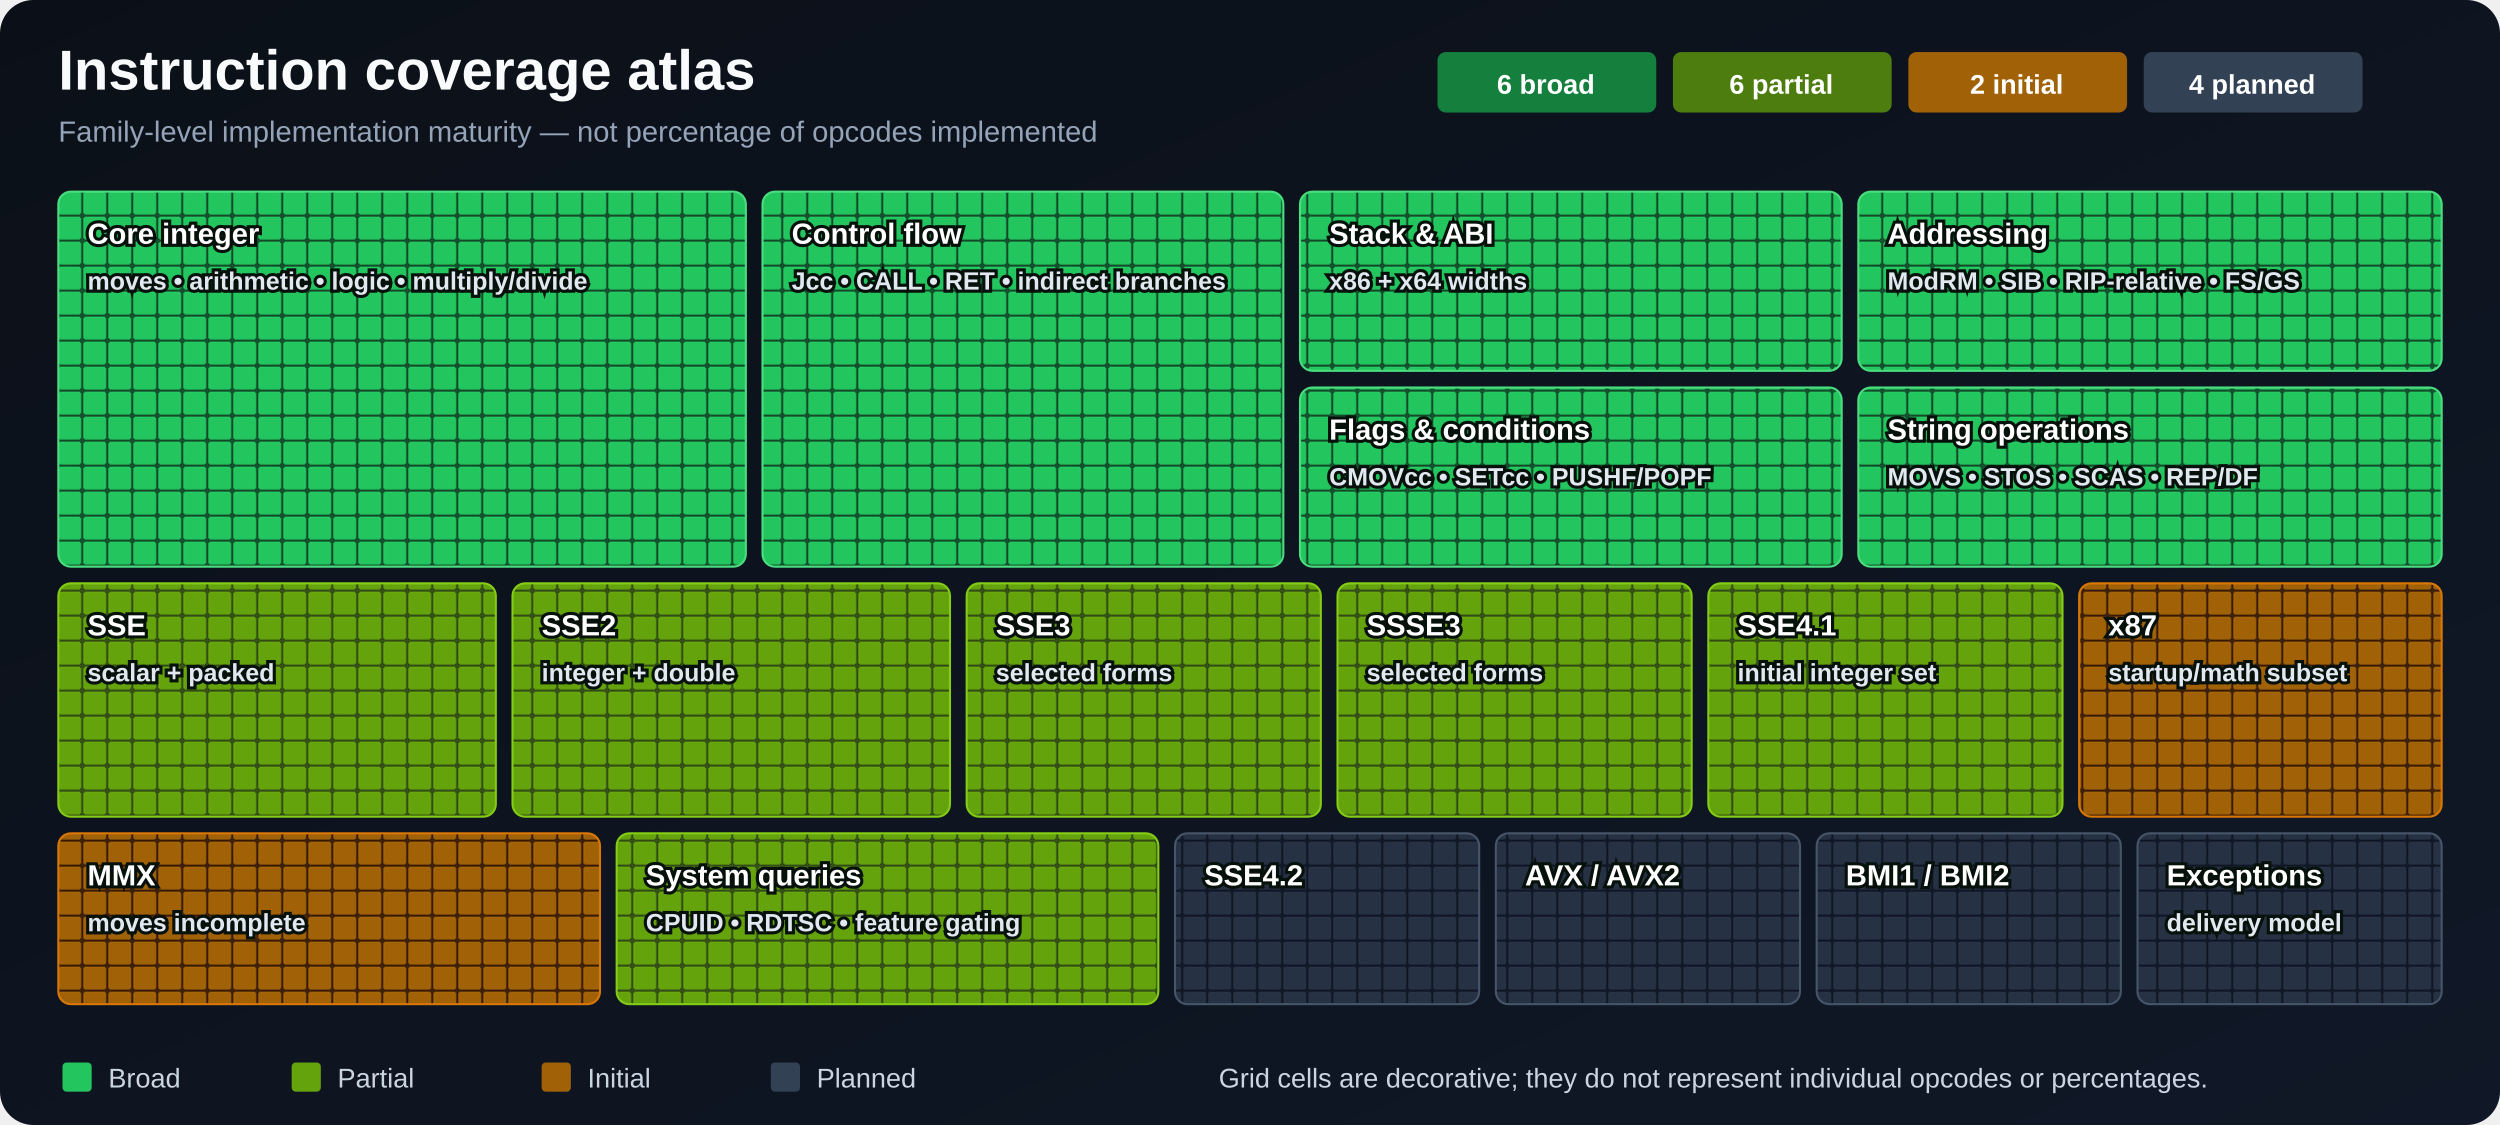
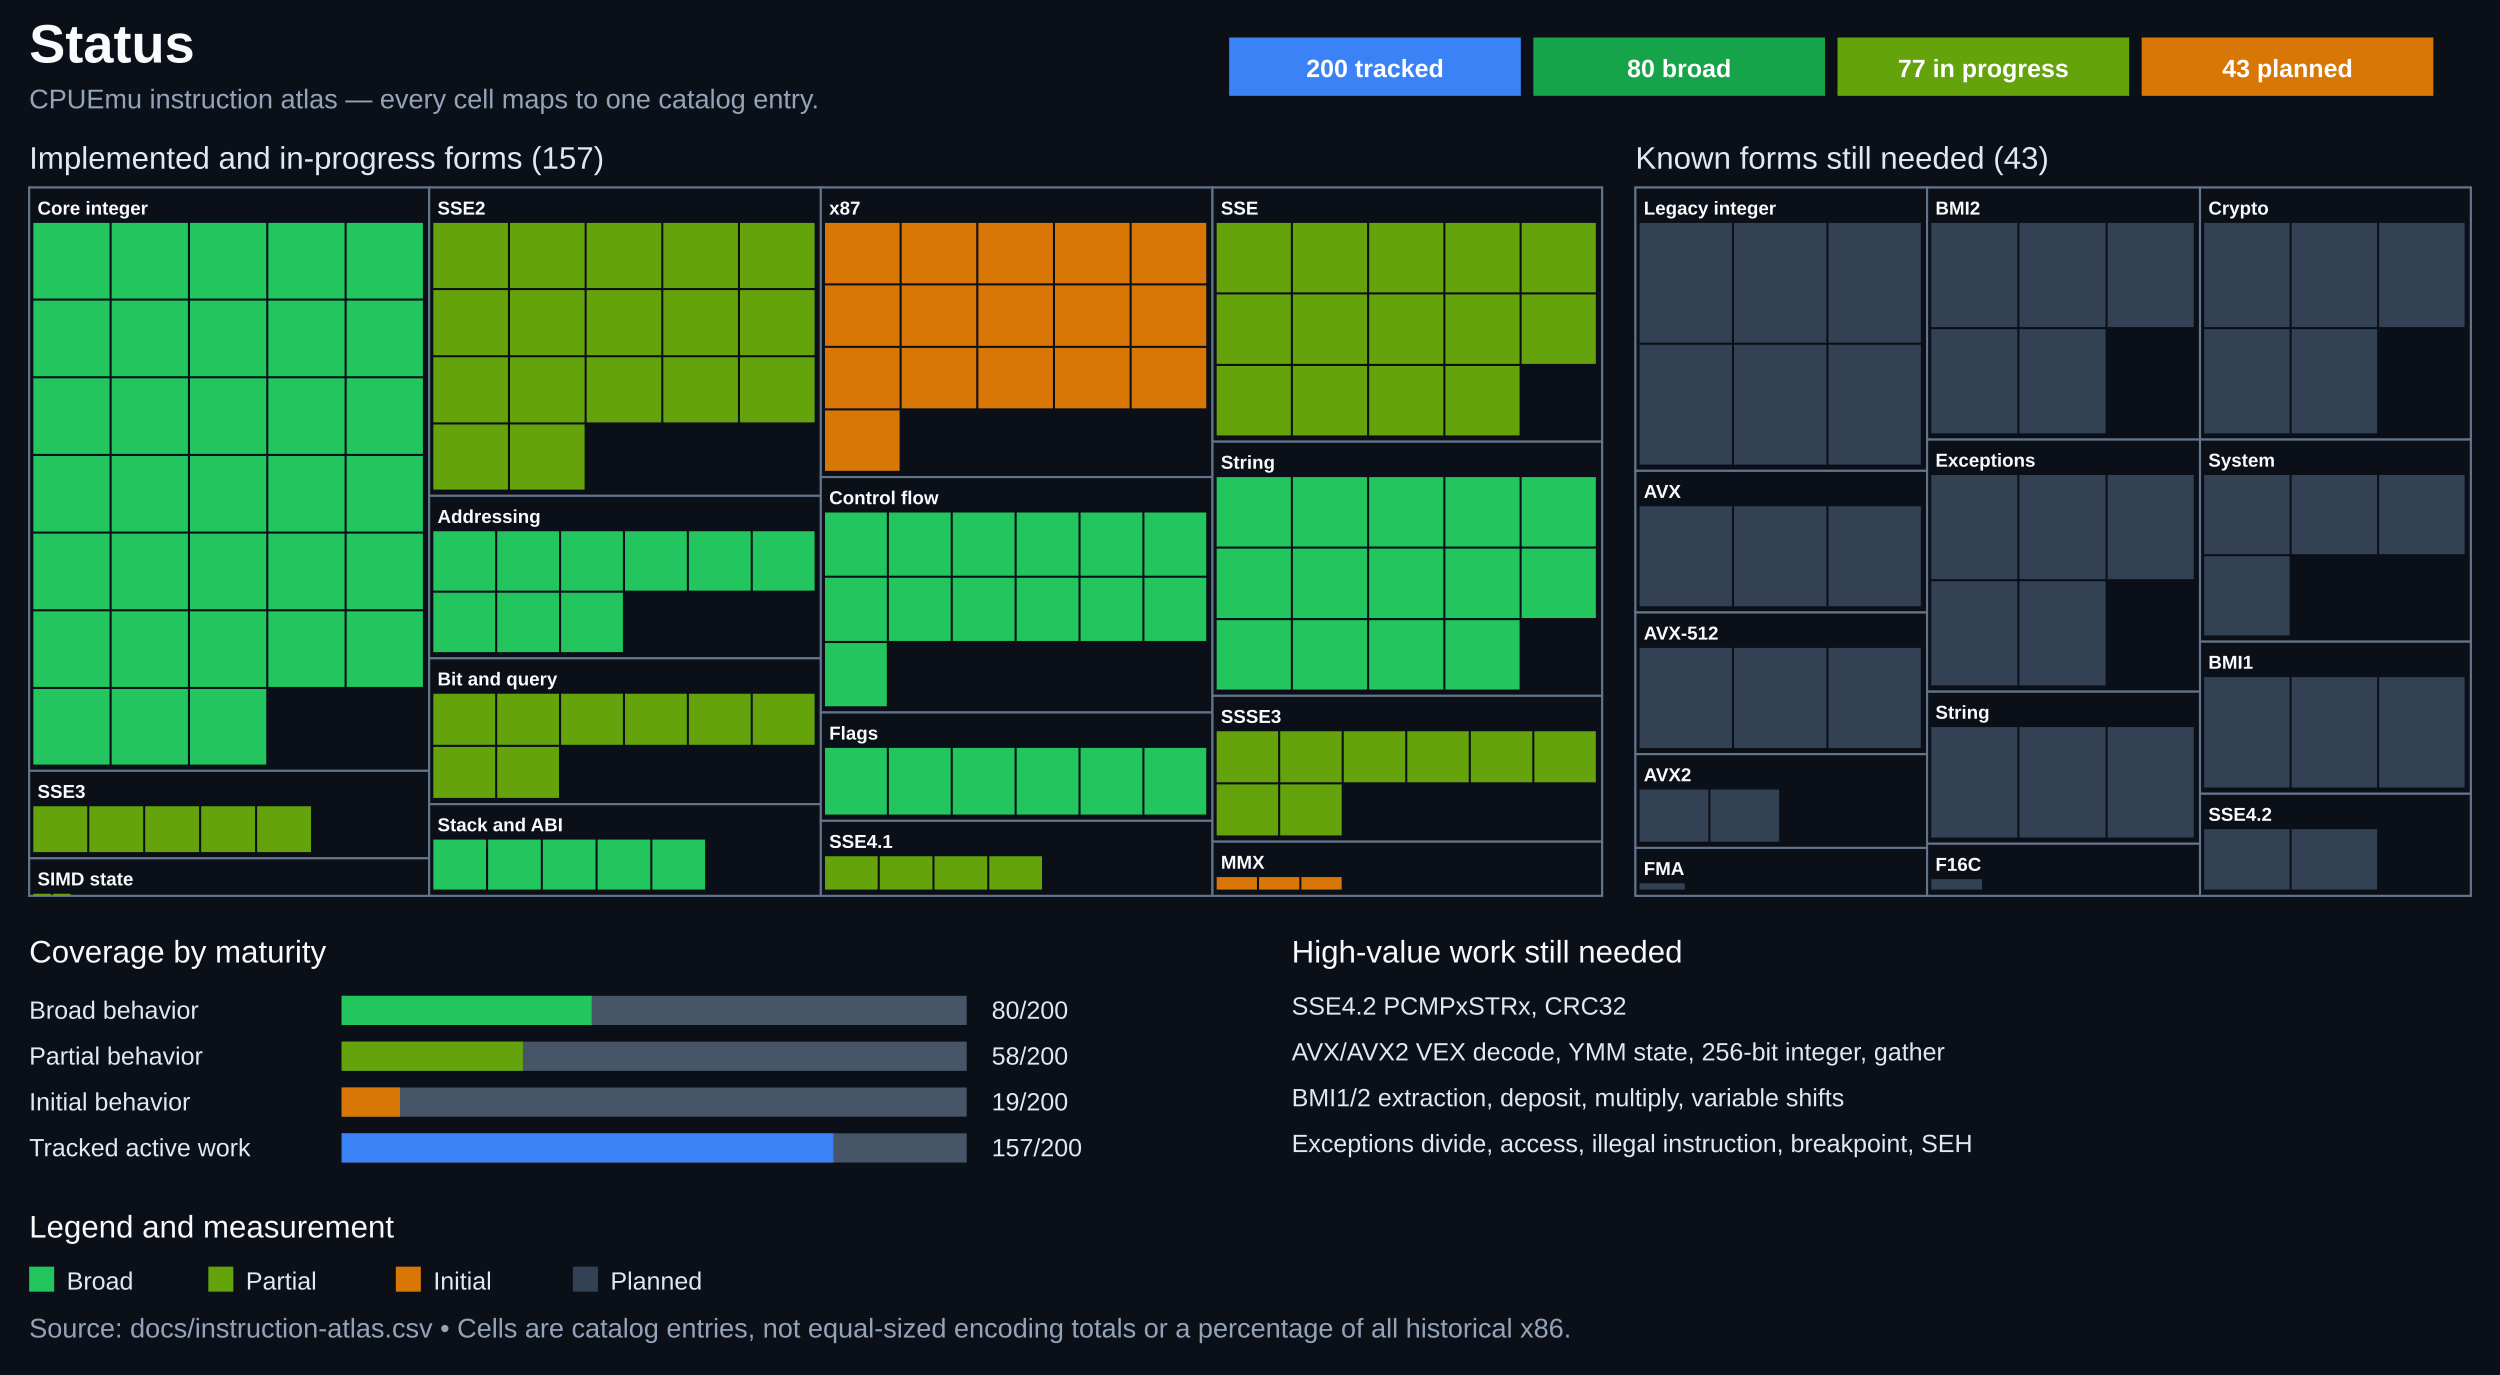
- <svg xmlns="http://www.w3.org/2000/svg" width="1200" height="540" viewBox="0 0 1200 540" role="img" aria-labelledby="title desc">
-   <defs>
-     <linearGradient id="bg" x1="0" y1="0" x2="1" y2="1">
-       <stop stop-color="#0b1018" />
-       <stop offset="1" stop-color="#101827" />
-     </linearGradient>
-     <pattern id="broad" width="12" height="12" patternUnits="userSpaceOnUse">
-       <rect width="11" height="11" rx="1" fill="#22c55e" />
-       <path d="M11 0H12V12H0V11H11Z" fill="#14532d" />
-     </pattern>
-     <pattern id="partial" width="12" height="12" patternUnits="userSpaceOnUse">
-       <rect width="11" height="11" rx="1" fill="#65a30d" />
-       <path d="M11 0H12V12H0V11H11Z" fill="#365314" />
-     </pattern>
-     <pattern id="initial" width="12" height="12" patternUnits="userSpaceOnUse">
-       <rect width="11" height="11" rx="1" fill="#a16207" />
-       <path d="M11 0H12V12H0V11H11Z" fill="#422006" />
-     </pattern>
-     <pattern id="planned" width="12" height="12" patternUnits="userSpaceOnUse">
-       <rect width="11" height="11" rx="1" fill="#263244" />
-       <path d="M11 0H12V12H0V11H11Z" fill="#111827" />
-     </pattern>
-     <style>.title{font:700 27px 'Segoe UI',Arial;fill:#f8fafc}.sub{font:14px 'Segoe UI',Arial;fill:#94a3b8}.badge{font:600 13px 'Segoe UI',Arial;fill:#fff}.label{font:700 14px 'Segoe UI',Arial;fill:#fff;paint-order:stroke;stroke:#07110b;stroke-width:3px}.small{font:600 12px 'Segoe UI',Arial;fill:#e2e8f0;paint-order:stroke;stroke:#07110b;stroke-width:3px}.legend{font:13px 'Segoe UI',Arial;fill:#cbd5e1}</style>
-   </defs>
-   <rect width="1200" height="540" rx="16" fill="url(#bg)" />
-   <text x="28" y="43" class="title">Instruction coverage atlas</text>
-   <text x="28" y="68" class="sub">Family-level implementation maturity — not percentage of opcodes implemented</text>
-   <g transform="translate(690 25)">
-     <rect width="105" height="29" rx="4" fill="#15803d" />
-     <text x="52" y="20" text-anchor="middle" class="badge">6 broad</text>
-     <rect x="113" width="105" height="29" rx="4" fill="#4d7c0f" />
-     <text x="165" y="20" text-anchor="middle" class="badge">6 partial</text>
-     <rect x="226" width="105" height="29" rx="4" fill="#a16207" />
-     <text x="278" y="20" text-anchor="middle" class="badge">2 initial</text>
-     <rect x="339" width="105" height="29" rx="4" fill="#334155" />
-     <text x="391" y="20" text-anchor="middle" class="badge">4 planned</text>
-   </g>
-   <g transform="translate(28 92)">
-     <rect width="330" height="180" rx="6" fill="url(#broad)" stroke="#4ade80" />
-     <text x="14" y="25" class="label">Core integer</text>
-     <text x="14" y="47" class="small">moves • arithmetic • logic • multiply/divide</text>
-     <rect x="338" width="250" height="180" rx="6" fill="url(#broad)" stroke="#4ade80" />
-     <text x="352" y="25" class="label">Control flow</text>
-     <text x="352" y="47" class="small">Jcc • CALL • RET • indirect branches</text>
-     <rect x="596" width="260" height="86" rx="6" fill="url(#broad)" stroke="#4ade80" />
-     <text x="610" y="25" class="label">Stack &amp; ABI</text>
-     <text x="610" y="47" class="small">x86 + x64 widths</text>
-     <rect x="864" width="280" height="86" rx="6" fill="url(#broad)" stroke="#4ade80" />
-     <text x="878" y="25" class="label">Addressing</text>
-     <text x="878" y="47" class="small">ModRM • SIB • RIP-relative • FS/GS</text>
-     <rect x="596" y="94" width="260" height="86" rx="6" fill="url(#broad)" stroke="#4ade80" />
-     <text x="610" y="119" class="label">Flags &amp; conditions</text>
-     <text x="610" y="141" class="small">CMOVcc • SETcc • PUSHF/POPF</text>
-     <rect x="864" y="94" width="280" height="86" rx="6" fill="url(#broad)" stroke="#4ade80" />
-     <text x="878" y="119" class="label">String operations</text>
-     <text x="878" y="141" class="small">MOVS • STOS • SCAS • REP/DF</text>
-     <rect y="188" width="210" height="112" rx="6" fill="url(#partial)" stroke="#84cc16" />
-     <text x="14" y="213" class="label">SSE</text>
-     <text x="14" y="235" class="small">scalar + packed</text>
-     <rect x="218" y="188" width="210" height="112" rx="6" fill="url(#partial)" stroke="#84cc16" />
-     <text x="232" y="213" class="label">SSE2</text>
-     <text x="232" y="235" class="small">integer + double</text>
-     <rect x="436" y="188" width="170" height="112" rx="6" fill="url(#partial)" stroke="#84cc16" />
-     <text x="450" y="213" class="label">SSE3</text>
-     <text x="450" y="235" class="small">selected forms</text>
-     <rect x="614" y="188" width="170" height="112" rx="6" fill="url(#partial)" stroke="#84cc16" />
-     <text x="628" y="213" class="label">SSSE3</text>
-     <text x="628" y="235" class="small">selected forms</text>
-     <rect x="792" y="188" width="170" height="112" rx="6" fill="url(#partial)" stroke="#84cc16" />
-     <text x="806" y="213" class="label">SSE4.1</text>
-     <text x="806" y="235" class="small">initial integer set</text>
-     <rect x="970" y="188" width="174" height="112" rx="6" fill="url(#initial)" stroke="#d97706" />
-     <text x="984" y="213" class="label">x87</text>
-     <text x="984" y="235" class="small">startup/math subset</text>
-     <rect y="308" width="260" height="82" rx="6" fill="url(#initial)" stroke="#d97706" />
-     <text x="14" y="333" class="label">MMX</text>
-     <text x="14" y="355" class="small">moves incomplete</text>
-     <rect x="268" y="308" width="260" height="82" rx="6" fill="url(#partial)" stroke="#84cc16" />
-     <text x="282" y="333" class="label">System queries</text>
-     <text x="282" y="355" class="small">CPUID • RDTSC • feature gating</text>
-     <rect x="536" y="308" width="146" height="82" rx="6" fill="url(#planned)" stroke="#475569" />
-     <text x="550" y="333" class="label">SSE4.2</text>
-     <rect x="690" y="308" width="146" height="82" rx="6" fill="url(#planned)" stroke="#475569" />
-     <text x="704" y="333" class="label">AVX / AVX2</text>
-     <rect x="844" y="308" width="146" height="82" rx="6" fill="url(#planned)" stroke="#475569" />
-     <text x="858" y="333" class="label">BMI1 / BMI2</text>
-     <rect x="998" y="308" width="146" height="82" rx="6" fill="url(#planned)" stroke="#475569" />
-     <text x="1012" y="333" class="label">Exceptions</text>
-     <text x="1012" y="355" class="small">delivery model</text>
-   </g>
-   <g transform="translate(30 510)">
-     <rect width="14" height="14" rx="2" fill="#22c55e" />
-     <text x="22" y="12" class="legend">Broad</text>
-     <rect x="110" width="14" height="14" rx="2" fill="#65a30d" />
-     <text x="132" y="12" class="legend">Partial</text>
-     <rect x="230" width="14" height="14" rx="2" fill="#a16207" />
-     <text x="252" y="12" class="legend">Initial</text>
-     <rect x="340" width="14" height="14" rx="2" fill="#334155" />
-     <text x="362" y="12" class="legend">Planned</text>
-     <text x="555" y="12" class="legend">Grid cells are decorative; they do not represent individual opcodes or percentages.</text>
-   </g>
+ <svg xmlns="http://www.w3.org/2000/svg" width="1200" height="660" viewBox="0 0 1200 660" role="img">
+   <rect width="1200" height="660" fill="#0b1018" />
+   <style>.title{font:700 26px Segoe UI,Arial;fill:#f8fafc}.sub{font:13px Segoe UI,Arial;fill:#94a3b8}.panelTitle{font:15px Segoe UI,Arial;fill:#e2e8f0}.family{font:600 9px Segoe UI,Arial;fill:#f8fafc;paint-order:stroke;stroke:#0b1018;stroke-width:2px}.badge{font:700 12px Segoe UI,Arial;fill:#fff}.small{font:12px Segoe UI,Arial;fill:#e2e8f0}.section{font:15px Segoe UI,Arial;fill:#f8fafc}</style>
+   <text x="14" y="30" class="title">Status</text>
+   <text x="14" y="52" class="sub">CPUEmu instruction atlas — every cell maps to one catalog entry.</text>
+   <rect x="590" y="18" width="140" height="28" fill="#3b82f6" />
+   <text x="660" y="37" text-anchor="middle" class="badge">200 tracked</text>
+   <rect x="736" y="18" width="140" height="28" fill="#16a34a" />
+   <text x="806" y="37" text-anchor="middle" class="badge">80 broad</text>
+   <rect x="882" y="18" width="140" height="28" fill="#65a30d" />
+   <text x="952" y="37" text-anchor="middle" class="badge">77 in progress</text>
+   <rect x="1028" y="18" width="140" height="28" fill="#d97706" />
+   <text x="1098" y="37" text-anchor="middle" class="badge">43 planned</text>
+   <text x="14" y="81" class="panelTitle">Implemented and in-progress forms (157)</text>
+   <rect x="14" y="90" width="755" height="340" fill="#111827" stroke="#475569" />
+   <rect x="14" y="90" width="192" height="280" fill="#0b1018" stroke="#64748b" />
+   <text x="18" y="103" class="family">Core integer</text>
+   <g>
+     <rect x="16" y="107" width="36.6" height="36.29" fill="#22c55e" />
+   </g>
+   <g>
+     <rect x="53.6" y="107" width="36.6" height="36.29" fill="#22c55e" />
+   </g>
+   <g>
+     <rect x="91.2" y="107" width="36.6" height="36.29" fill="#22c55e" />
+   </g>
+   <g>
+     <rect x="128.8" y="107" width="36.6" height="36.29" fill="#22c55e" />
+   </g>
+   <g>
+     <rect x="166.4" y="107" width="36.6" height="36.29" fill="#22c55e" />
+   </g>
+   <g>
+     <rect x="16" y="144.29" width="36.6" height="36.29" fill="#22c55e" />
+   </g>
+   <g>
+     <rect x="53.6" y="144.29" width="36.6" height="36.29" fill="#22c55e" />
+   </g>
+   <g>
+     <rect x="91.2" y="144.29" width="36.6" height="36.29" fill="#22c55e" />
+   </g>
+   <g>
+     <rect x="128.8" y="144.29" width="36.6" height="36.29" fill="#22c55e" />
+   </g>
+   <g>
+     <rect x="166.4" y="144.29" width="36.6" height="36.29" fill="#22c55e" />
+   </g>
+   <g>
+     <rect x="16" y="181.57" width="36.6" height="36.29" fill="#22c55e" />
+   </g>
+   <g>
+     <rect x="53.6" y="181.57" width="36.6" height="36.29" fill="#22c55e" />
+   </g>
+   <g>
+     <rect x="91.2" y="181.57" width="36.6" height="36.29" fill="#22c55e" />
+   </g>
+   <g>
+     <rect x="128.8" y="181.57" width="36.6" height="36.29" fill="#22c55e" />
+   </g>
+   <g>
+     <rect x="166.4" y="181.57" width="36.6" height="36.29" fill="#22c55e" />
+   </g>
+   <g>
+     <rect x="16" y="218.86" width="36.6" height="36.29" fill="#22c55e" />
+   </g>
+   <g>
+     <rect x="53.6" y="218.86" width="36.6" height="36.29" fill="#22c55e" />
+   </g>
+   <g>
+     <rect x="91.2" y="218.86" width="36.6" height="36.29" fill="#22c55e" />
+   </g>
+   <g>
+     <rect x="128.8" y="218.86" width="36.6" height="36.29" fill="#22c55e" />
+   </g>
+   <g>
+     <rect x="166.4" y="218.86" width="36.6" height="36.29" fill="#22c55e" />
+   </g>
+   <g>
+     <rect x="16" y="256.14" width="36.6" height="36.29" fill="#22c55e" />
+   </g>
+   <g>
+     <rect x="53.6" y="256.14" width="36.6" height="36.29" fill="#22c55e" />
+   </g>
+   <g>
+     <rect x="91.2" y="256.14" width="36.6" height="36.29" fill="#22c55e" />
+   </g>
+   <g>
+     <rect x="128.8" y="256.14" width="36.6" height="36.29" fill="#22c55e" />
+   </g>
+   <g>
+     <rect x="166.4" y="256.14" width="36.6" height="36.29" fill="#22c55e" />
+   </g>
+   <g>
+     <rect x="16" y="293.43" width="36.6" height="36.29" fill="#22c55e" />
+   </g>
+   <g>
+     <rect x="53.6" y="293.43" width="36.6" height="36.29" fill="#22c55e" />
+   </g>
+   <g>
+     <rect x="91.2" y="293.43" width="36.6" height="36.29" fill="#22c55e" />
+   </g>
+   <g>
+     <rect x="128.8" y="293.43" width="36.6" height="36.29" fill="#22c55e" />
+   </g>
+   <g>
+     <rect x="166.4" y="293.43" width="36.6" height="36.29" fill="#22c55e" />
+   </g>
+   <g>
+     <rect x="16" y="330.71" width="36.6" height="36.29" fill="#22c55e" />
+   </g>
+   <g>
+     <rect x="53.6" y="330.71" width="36.6" height="36.29" fill="#22c55e" />
+   </g>
+   <g>
+     <rect x="91.2" y="330.71" width="36.6" height="36.29" fill="#22c55e" />
+   </g>
+   <rect x="14" y="370" width="192" height="42" fill="#0b1018" stroke="#64748b" />
+   <text x="18" y="383" class="family">SSE3</text>
+   <g>
+     <rect x="16" y="387" width="25.86" height="22" fill="#65a30d" />
+   </g>
+   <g>
+     <rect x="42.86" y="387" width="25.86" height="22" fill="#65a30d" />
+   </g>
+   <g>
+     <rect x="69.71" y="387" width="25.86" height="22" fill="#65a30d" />
+   </g>
+   <g>
+     <rect x="96.57" y="387" width="25.86" height="22" fill="#65a30d" />
+   </g>
+   <g>
+     <rect x="123.43" y="387" width="25.86" height="22" fill="#65a30d" />
+   </g>
+   <rect x="14" y="412" width="192" height="18" fill="#0b1018" stroke="#64748b" />
+   <text x="18" y="425" class="family">SIMD state</text>
+   <g>
+     <rect x="16" y="429" width="8.4" height="1" fill="#65a30d" />
+   </g>
+   <g>
+     <rect x="25.4" y="429" width="8.4" height="1" fill="#65a30d" />
+   </g>
+   <rect x="206" y="90" width="188" height="148" fill="#0b1018" stroke="#64748b" />
+   <text x="210" y="103" class="family">SSE2</text>
+   <g>
+     <rect x="208" y="107" width="35.8" height="31.25" fill="#65a30d" />
+   </g>
+   <g>
+     <rect x="244.8" y="107" width="35.8" height="31.25" fill="#65a30d" />
+   </g>
+   <g>
+     <rect x="281.6" y="107" width="35.8" height="31.25" fill="#65a30d" />
+   </g>
+   <g>
+     <rect x="318.4" y="107" width="35.8" height="31.25" fill="#65a30d" />
+   </g>
+   <g>
+     <rect x="355.2" y="107" width="35.8" height="31.25" fill="#65a30d" />
+   </g>
+   <g>
+     <rect x="208" y="139.25" width="35.8" height="31.25" fill="#65a30d" />
+   </g>
+   <g>
+     <rect x="244.8" y="139.25" width="35.8" height="31.25" fill="#65a30d" />
+   </g>
+   <g>
+     <rect x="281.6" y="139.25" width="35.8" height="31.25" fill="#65a30d" />
+   </g>
+   <g>
+     <rect x="318.4" y="139.25" width="35.8" height="31.25" fill="#65a30d" />
+   </g>
+   <g>
+     <rect x="355.2" y="139.25" width="35.8" height="31.25" fill="#65a30d" />
+   </g>
+   <g>
+     <rect x="208" y="171.5" width="35.8" height="31.25" fill="#65a30d" />
+   </g>
+   <g>
+     <rect x="244.8" y="171.5" width="35.8" height="31.25" fill="#65a30d" />
+   </g>
+   <g>
+     <rect x="281.6" y="171.5" width="35.8" height="31.25" fill="#65a30d" />
+   </g>
+   <g>
+     <rect x="318.4" y="171.5" width="35.8" height="31.25" fill="#65a30d" />
+   </g>
+   <g>
+     <rect x="355.2" y="171.5" width="35.8" height="31.25" fill="#65a30d" />
+   </g>
+   <g>
+     <rect x="208" y="203.75" width="35.8" height="31.25" fill="#65a30d" />
+   </g>
+   <g>
+     <rect x="244.8" y="203.75" width="35.8" height="31.25" fill="#65a30d" />
+   </g>
+   <rect x="206" y="238" width="188" height="78" fill="#0b1018" stroke="#64748b" />
+   <text x="210" y="251" class="family">Addressing</text>
+   <g>
+     <rect x="208" y="255" width="29.67" height="28.5" fill="#22c55e" />
+   </g>
+   <g>
+     <rect x="238.67" y="255" width="29.67" height="28.5" fill="#22c55e" />
+   </g>
+   <g>
+     <rect x="269.33" y="255" width="29.67" height="28.5" fill="#22c55e" />
+   </g>
+   <g>
+     <rect x="300" y="255" width="29.67" height="28.5" fill="#22c55e" />
+   </g>
+   <g>
+     <rect x="330.67" y="255" width="29.67" height="28.5" fill="#22c55e" />
+   </g>
+   <g>
+     <rect x="361.33" y="255" width="29.67" height="28.5" fill="#22c55e" />
+   </g>
+   <g>
+     <rect x="208" y="284.5" width="29.67" height="28.5" fill="#22c55e" />
+   </g>
+   <g>
+     <rect x="238.67" y="284.5" width="29.67" height="28.5" fill="#22c55e" />
+   </g>
+   <g>
+     <rect x="269.33" y="284.5" width="29.67" height="28.5" fill="#22c55e" />
+   </g>
+   <rect x="206" y="316" width="188" height="70" fill="#0b1018" stroke="#64748b" />
+   <text x="210" y="329" class="family">Bit and query</text>
+   <g>
+     <rect x="208" y="333" width="29.67" height="24.5" fill="#65a30d" />
+   </g>
+   <g>
+     <rect x="238.67" y="333" width="29.67" height="24.5" fill="#65a30d" />
+   </g>
+   <g>
+     <rect x="269.33" y="333" width="29.67" height="24.5" fill="#65a30d" />
+   </g>
+   <g>
+     <rect x="300" y="333" width="29.67" height="24.5" fill="#65a30d" />
+   </g>
+   <g>
+     <rect x="330.67" y="333" width="29.67" height="24.5" fill="#65a30d" />
+   </g>
+   <g>
+     <rect x="361.33" y="333" width="29.67" height="24.5" fill="#65a30d" />
+   </g>
+   <g>
+     <rect x="208" y="358.5" width="29.67" height="24.5" fill="#65a30d" />
+   </g>
+   <g>
+     <rect x="238.67" y="358.5" width="29.67" height="24.5" fill="#65a30d" />
+   </g>
+   <rect x="206" y="386" width="188" height="44" fill="#0b1018" stroke="#64748b" />
+   <text x="210" y="399" class="family">Stack and ABI</text>
+   <g>
+     <rect x="208" y="403" width="25.29" height="24" fill="#22c55e" />
+   </g>
+   <g>
+     <rect x="234.29" y="403" width="25.29" height="24" fill="#22c55e" />
+   </g>
+   <g>
+     <rect x="260.57" y="403" width="25.29" height="24" fill="#22c55e" />
+   </g>
+   <g>
+     <rect x="286.86" y="403" width="25.29" height="24" fill="#22c55e" />
+   </g>
+   <g>
+     <rect x="313.14" y="403" width="25.29" height="24" fill="#22c55e" />
+   </g>
+   <rect x="394" y="90" width="188" height="139" fill="#0b1018" stroke="#64748b" />
+   <text x="398" y="103" class="family">x87</text>
+   <g>
+     <rect x="396" y="107" width="35.8" height="29" fill="#d97706" />
+   </g>
+   <g>
+     <rect x="432.8" y="107" width="35.8" height="29" fill="#d97706" />
+   </g>
+   <g>
+     <rect x="469.6" y="107" width="35.8" height="29" fill="#d97706" />
+   </g>
+   <g>
+     <rect x="506.4" y="107" width="35.8" height="29" fill="#d97706" />
+   </g>
+   <g>
+     <rect x="543.2" y="107" width="35.8" height="29" fill="#d97706" />
+   </g>
+   <g>
+     <rect x="396" y="137" width="35.8" height="29" fill="#d97706" />
+   </g>
+   <g>
+     <rect x="432.8" y="137" width="35.8" height="29" fill="#d97706" />
+   </g>
+   <g>
+     <rect x="469.6" y="137" width="35.8" height="29" fill="#d97706" />
+   </g>
+   <g>
+     <rect x="506.4" y="137" width="35.8" height="29" fill="#d97706" />
+   </g>
+   <g>
+     <rect x="543.2" y="137" width="35.8" height="29" fill="#d97706" />
+   </g>
+   <g>
+     <rect x="396" y="167" width="35.8" height="29" fill="#d97706" />
+   </g>
+   <g>
+     <rect x="432.8" y="167" width="35.8" height="29" fill="#d97706" />
+   </g>
+   <g>
+     <rect x="469.6" y="167" width="35.8" height="29" fill="#d97706" />
+   </g>
+   <g>
+     <rect x="506.4" y="167" width="35.8" height="29" fill="#d97706" />
+   </g>
+   <g>
+     <rect x="543.2" y="167" width="35.8" height="29" fill="#d97706" />
+   </g>
+   <g>
+     <rect x="396" y="197" width="35.8" height="29" fill="#d97706" />
+   </g>
+   <rect x="394" y="229" width="188" height="113" fill="#0b1018" stroke="#64748b" />
+   <text x="398" y="242" class="family">Control flow</text>
+   <g>
+     <rect x="396" y="246" width="29.67" height="30.33" fill="#22c55e" />
+   </g>
+   <g>
+     <rect x="426.67" y="246" width="29.67" height="30.33" fill="#22c55e" />
+   </g>
+   <g>
+     <rect x="457.33" y="246" width="29.67" height="30.33" fill="#22c55e" />
+   </g>
+   <g>
+     <rect x="488" y="246" width="29.67" height="30.33" fill="#22c55e" />
+   </g>
+   <g>
+     <rect x="518.67" y="246" width="29.67" height="30.33" fill="#22c55e" />
+   </g>
+   <g>
+     <rect x="549.33" y="246" width="29.67" height="30.33" fill="#22c55e" />
+   </g>
+   <g>
+     <rect x="396" y="277.33" width="29.67" height="30.33" fill="#22c55e" />
+   </g>
+   <g>
+     <rect x="426.67" y="277.33" width="29.67" height="30.33" fill="#22c55e" />
+   </g>
+   <g>
+     <rect x="457.33" y="277.33" width="29.67" height="30.33" fill="#22c55e" />
+   </g>
+   <g>
+     <rect x="488" y="277.33" width="29.67" height="30.33" fill="#22c55e" />
+   </g>
+   <g>
+     <rect x="518.67" y="277.33" width="29.67" height="30.33" fill="#22c55e" />
+   </g>
+   <g>
+     <rect x="549.33" y="277.33" width="29.67" height="30.33" fill="#22c55e" />
+   </g>
+   <g>
+     <rect x="396" y="308.67" width="29.67" height="30.33" fill="#22c55e" />
+   </g>
+   <rect x="394" y="342" width="188" height="52" fill="#0b1018" stroke="#64748b" />
+   <text x="398" y="355" class="family">Flags</text>
+   <g>
+     <rect x="396" y="359" width="29.67" height="32" fill="#22c55e" />
+   </g>
+   <g>
+     <rect x="426.67" y="359" width="29.67" height="32" fill="#22c55e" />
+   </g>
+   <g>
+     <rect x="457.33" y="359" width="29.67" height="32" fill="#22c55e" />
+   </g>
+   <g>
+     <rect x="488" y="359" width="29.67" height="32" fill="#22c55e" />
+   </g>
+   <g>
+     <rect x="518.67" y="359" width="29.67" height="32" fill="#22c55e" />
+   </g>
+   <g>
+     <rect x="549.33" y="359" width="29.67" height="32" fill="#22c55e" />
+   </g>
+   <rect x="394" y="394" width="188" height="36" fill="#0b1018" stroke="#64748b" />
+   <text x="398" y="407" class="family">SSE4.1</text>
+   <g>
+     <rect x="396" y="411" width="25.29" height="16" fill="#65a30d" />
+   </g>
+   <g>
+     <rect x="422.29" y="411" width="25.29" height="16" fill="#65a30d" />
+   </g>
+   <g>
+     <rect x="448.57" y="411" width="25.29" height="16" fill="#65a30d" />
+   </g>
+   <g>
+     <rect x="474.86" y="411" width="25.29" height="16" fill="#65a30d" />
+   </g>
+   <rect x="582" y="90" width="187" height="122" fill="#0b1018" stroke="#64748b" />
+   <text x="586" y="103" class="family">SSE</text>
+   <g>
+     <rect x="584" y="107" width="35.6" height="33.33" fill="#65a30d" />
+   </g>
+   <g>
+     <rect x="620.6" y="107" width="35.6" height="33.33" fill="#65a30d" />
+   </g>
+   <g>
+     <rect x="657.2" y="107" width="35.6" height="33.33" fill="#65a30d" />
+   </g>
+   <g>
+     <rect x="693.8" y="107" width="35.6" height="33.33" fill="#65a30d" />
+   </g>
+   <g>
+     <rect x="730.4" y="107" width="35.6" height="33.33" fill="#65a30d" />
+   </g>
+   <g>
+     <rect x="584" y="141.33" width="35.6" height="33.33" fill="#65a30d" />
+   </g>
+   <g>
+     <rect x="620.6" y="141.33" width="35.6" height="33.33" fill="#65a30d" />
+   </g>
+   <g>
+     <rect x="657.2" y="141.33" width="35.6" height="33.33" fill="#65a30d" />
+   </g>
+   <g>
+     <rect x="693.8" y="141.33" width="35.6" height="33.33" fill="#65a30d" />
+   </g>
+   <g>
+     <rect x="730.4" y="141.33" width="35.6" height="33.33" fill="#65a30d" />
+   </g>
+   <g>
+     <rect x="584" y="175.67" width="35.6" height="33.33" fill="#65a30d" />
+   </g>
+   <g>
+     <rect x="620.6" y="175.67" width="35.6" height="33.33" fill="#65a30d" />
+   </g>
+   <g>
+     <rect x="657.2" y="175.67" width="35.6" height="33.33" fill="#65a30d" />
+   </g>
+   <g>
+     <rect x="693.8" y="175.67" width="35.6" height="33.33" fill="#65a30d" />
+   </g>
+   <rect x="582" y="212" width="187" height="122" fill="#0b1018" stroke="#64748b" />
+   <text x="586" y="225" class="family">String</text>
+   <g>
+     <rect x="584" y="229" width="35.6" height="33.33" fill="#22c55e" />
+   </g>
+   <g>
+     <rect x="620.6" y="229" width="35.6" height="33.33" fill="#22c55e" />
+   </g>
+   <g>
+     <rect x="657.2" y="229" width="35.6" height="33.33" fill="#22c55e" />
+   </g>
+   <g>
+     <rect x="693.8" y="229" width="35.6" height="33.33" fill="#22c55e" />
+   </g>
+   <g>
+     <rect x="730.4" y="229" width="35.6" height="33.33" fill="#22c55e" />
+   </g>
+   <g>
+     <rect x="584" y="263.33" width="35.6" height="33.33" fill="#22c55e" />
+   </g>
+   <g>
+     <rect x="620.6" y="263.33" width="35.6" height="33.33" fill="#22c55e" />
+   </g>
+   <g>
+     <rect x="657.2" y="263.33" width="35.6" height="33.33" fill="#22c55e" />
+   </g>
+   <g>
+     <rect x="693.8" y="263.33" width="35.6" height="33.33" fill="#22c55e" />
+   </g>
+   <g>
+     <rect x="730.4" y="263.33" width="35.6" height="33.33" fill="#22c55e" />
+   </g>
+   <g>
+     <rect x="584" y="297.67" width="35.6" height="33.33" fill="#22c55e" />
+   </g>
+   <g>
+     <rect x="620.6" y="297.67" width="35.6" height="33.33" fill="#22c55e" />
+   </g>
+   <g>
+     <rect x="657.2" y="297.67" width="35.6" height="33.33" fill="#22c55e" />
+   </g>
+   <g>
+     <rect x="693.8" y="297.67" width="35.6" height="33.33" fill="#22c55e" />
+   </g>
+   <rect x="582" y="334" width="187" height="70" fill="#0b1018" stroke="#64748b" />
+   <text x="586" y="347" class="family">SSSE3</text>
+   <g>
+     <rect x="584" y="351" width="29.5" height="24.5" fill="#65a30d" />
+   </g>
+   <g>
+     <rect x="614.5" y="351" width="29.5" height="24.5" fill="#65a30d" />
+   </g>
+   <g>
+     <rect x="645" y="351" width="29.5" height="24.5" fill="#65a30d" />
+   </g>
+   <g>
+     <rect x="675.5" y="351" width="29.5" height="24.5" fill="#65a30d" />
+   </g>
+   <g>
+     <rect x="706" y="351" width="29.5" height="24.5" fill="#65a30d" />
+   </g>
+   <g>
+     <rect x="736.5" y="351" width="29.5" height="24.5" fill="#65a30d" />
+   </g>
+   <g>
+     <rect x="584" y="376.5" width="29.5" height="24.5" fill="#65a30d" />
+   </g>
+   <g>
+     <rect x="614.5" y="376.5" width="29.5" height="24.5" fill="#65a30d" />
+   </g>
+   <rect x="582" y="404" width="187" height="26" fill="#0b1018" stroke="#64748b" />
+   <text x="586" y="417" class="family">MMX</text>
+   <g>
+     <rect x="584" y="421" width="19.33" height="6" fill="#d97706" />
+   </g>
+   <g>
+     <rect x="604.33" y="421" width="19.33" height="6" fill="#d97706" />
+   </g>
+   <g>
+     <rect x="624.67" y="421" width="19.33" height="6" fill="#d97706" />
+   </g>
+   <text x="785" y="81" class="panelTitle">Known forms still needed (43)</text>
+   <rect x="785" y="90" width="401" height="340" fill="#111827" stroke="#475569" />
+   <rect x="785" y="90" width="140" height="136" fill="#0b1018" stroke="#64748b" />
+   <text x="789" y="103" class="family">Legacy integer</text>
+   <g>
+     <rect x="787" y="107.0" width="44.33" height="57.5" fill="#334155" />
+   </g>
+   <g>
+     <rect x="832.33" y="107.0" width="44.33" height="57.5" fill="#334155" />
+   </g>
+   <g>
+     <rect x="877.67" y="107.0" width="44.33" height="57.5" fill="#334155" />
+   </g>
+   <g>
+     <rect x="787" y="165.5" width="44.33" height="57.5" fill="#334155" />
+   </g>
+   <g>
+     <rect x="832.33" y="165.5" width="44.33" height="57.5" fill="#334155" />
+   </g>
+   <g>
+     <rect x="877.67" y="165.5" width="44.33" height="57.5" fill="#334155" />
+   </g>
+   <rect x="785" y="226" width="140" height="68" fill="#0b1018" stroke="#64748b" />
+   <text x="789" y="239" class="family">AVX</text>
+   <g>
+     <rect x="787" y="243" width="44.33" height="48" fill="#334155" />
+   </g>
+   <g>
+     <rect x="832.33" y="243" width="44.33" height="48" fill="#334155" />
+   </g>
+   <g>
+     <rect x="877.67" y="243" width="44.33" height="48" fill="#334155" />
+   </g>
+   <rect x="785" y="294" width="140" height="68" fill="#0b1018" stroke="#64748b" />
+   <text x="789" y="307" class="family">AVX-512</text>
+   <g>
+     <rect x="787" y="311" width="44.33" height="48" fill="#334155" />
+   </g>
+   <g>
+     <rect x="832.33" y="311" width="44.33" height="48" fill="#334155" />
+   </g>
+   <g>
+     <rect x="877.67" y="311" width="44.33" height="48" fill="#334155" />
+   </g>
+   <rect x="785" y="362" width="140" height="45" fill="#0b1018" stroke="#64748b" />
+   <text x="789" y="375" class="family">AVX2</text>
+   <g>
+     <rect x="787" y="379" width="33" height="25" fill="#334155" />
+   </g>
+   <g>
+     <rect x="821" y="379" width="33" height="25" fill="#334155" />
+   </g>
+   <rect x="785" y="407" width="140" height="23" fill="#0b1018" stroke="#64748b" />
+   <text x="789" y="420" class="family">FMA</text>
+   <g>
+     <rect x="787" y="424" width="21.67" height="3" fill="#334155" />
+   </g>
+   <rect x="925" y="90" width="131" height="121" fill="#0b1018" stroke="#64748b" />
+   <text x="929" y="103" class="family">BMI2</text>
+   <g>
+     <rect x="927" y="107" width="41.33" height="50" fill="#334155" />
+   </g>
+   <g>
+     <rect x="969.33" y="107" width="41.33" height="50" fill="#334155" />
+   </g>
+   <g>
+     <rect x="1011.67" y="107" width="41.33" height="50" fill="#334155" />
+   </g>
+   <g>
+     <rect x="927" y="158" width="41.33" height="50" fill="#334155" />
+   </g>
+   <g>
+     <rect x="969.33" y="158" width="41.33" height="50" fill="#334155" />
+   </g>
+   <rect x="925" y="211" width="131" height="121" fill="#0b1018" stroke="#64748b" />
+   <text x="929" y="224" class="family">Exceptions</text>
+   <g>
+     <rect x="927" y="228" width="41.33" height="50" fill="#334155" />
+   </g>
+   <g>
+     <rect x="969.33" y="228" width="41.33" height="50" fill="#334155" />
+   </g>
+   <g>
+     <rect x="1011.67" y="228" width="41.33" height="50" fill="#334155" />
+   </g>
+   <g>
+     <rect x="927" y="279" width="41.33" height="50" fill="#334155" />
+   </g>
+   <g>
+     <rect x="969.33" y="279" width="41.33" height="50" fill="#334155" />
+   </g>
+   <rect x="925" y="332" width="131" height="73" fill="#0b1018" stroke="#64748b" />
+   <text x="929" y="345" class="family">String</text>
+   <g>
+     <rect x="927" y="349" width="41.33" height="53" fill="#334155" />
+   </g>
+   <g>
+     <rect x="969.33" y="349" width="41.33" height="53" fill="#334155" />
+   </g>
+   <g>
+     <rect x="1011.67" y="349" width="41.33" height="53" fill="#334155" />
+   </g>
+   <rect x="925" y="405" width="131" height="25" fill="#0b1018" stroke="#64748b" />
+   <text x="929" y="418" class="family">F16C</text>
+   <g>
+     <rect x="927" y="422" width="24.4" height="5" fill="#334155" />
+   </g>
+   <rect x="1056" y="90" width="130" height="121" fill="#0b1018" stroke="#64748b" />
+   <text x="1060" y="103" class="family">Crypto</text>
+   <g>
+     <rect x="1058" y="107" width="41" height="50" fill="#334155" />
+   </g>
+   <g>
+     <rect x="1100" y="107" width="41" height="50" fill="#334155" />
+   </g>
+   <g>
+     <rect x="1142" y="107" width="41" height="50" fill="#334155" />
+   </g>
+   <g>
+     <rect x="1058" y="158" width="41" height="50" fill="#334155" />
+   </g>
+   <g>
+     <rect x="1100" y="158" width="41" height="50" fill="#334155" />
+   </g>
+   <rect x="1056" y="211" width="130" height="97" fill="#0b1018" stroke="#64748b" />
+   <text x="1060" y="224" class="family">System</text>
+   <g>
+     <rect x="1058" y="228" width="41" height="38" fill="#334155" />
+   </g>
+   <g>
+     <rect x="1100" y="228" width="41" height="38" fill="#334155" />
+   </g>
+   <g>
+     <rect x="1142" y="228" width="41" height="38" fill="#334155" />
+   </g>
+   <g>
+     <rect x="1058" y="267" width="41" height="38" fill="#334155" />
+   </g>
+   <rect x="1056" y="308" width="130" height="73" fill="#0b1018" stroke="#64748b" />
+   <text x="1060" y="321" class="family">BMI1</text>
+   <g>
+     <rect x="1058" y="325" width="41" height="53" fill="#334155" />
+   </g>
+   <g>
+     <rect x="1100" y="325" width="41" height="53" fill="#334155" />
+   </g>
+   <g>
+     <rect x="1142" y="325" width="41" height="53" fill="#334155" />
+   </g>
+   <rect x="1056" y="381" width="130" height="49" fill="#0b1018" stroke="#64748b" />
+   <text x="1060" y="394" class="family">SSE4.2</text>
+   <g>
+     <rect x="1058" y="398" width="41" height="29" fill="#334155" />
+   </g>
+   <g>
+     <rect x="1100" y="398" width="41" height="29" fill="#334155" />
+   </g>
+   <text x="14" y="462" class="section">Coverage by maturity</text>
+   <text x="14" y="489" class="small">Broad behavior</text>
+   <rect x="164" y="478" width="300" height="14" fill="#475569" />
+   <rect x="164" y="478" width="120" height="14" fill="#22c55e" />
+   <text x="476" y="489" class="small">80/200</text>
+   <text x="14" y="511" class="small">Partial behavior</text>
+   <rect x="164" y="500" width="300" height="14" fill="#475569" />
+   <rect x="164" y="500" width="87" height="14" fill="#65a30d" />
+   <text x="476" y="511" class="small">58/200</text>
+   <text x="14" y="533" class="small">Initial behavior</text>
+   <rect x="164" y="522" width="300" height="14" fill="#475569" />
+   <rect x="164" y="522" width="28" height="14" fill="#d97706" />
+   <text x="476" y="533" class="small">19/200</text>
+   <text x="14" y="555" class="small">Tracked active work</text>
+   <rect x="164" y="544" width="300" height="14" fill="#475569" />
+   <rect x="164" y="544" width="236" height="14" fill="#3b82f6" />
+   <text x="476" y="555" class="small">157/200</text>
+   <text x="620" y="462" class="section">High-value work still needed</text>
+   <text x="620" y="487" class="small">SSE4.2    PCMPxSTRx, CRC32</text>
+   <text x="620" y="509" class="small">AVX/AVX2  VEX decode, YMM state, 256-bit integer, gather</text>
+   <text x="620" y="531" class="small">BMI1/2    extraction, deposit, multiply, variable shifts</text>
+   <text x="620" y="553" class="small">Exceptions divide, access, illegal instruction, breakpoint, SEH</text>
+   <text x="14" y="594" class="section">Legend and measurement</text>
+   <rect x="14" y="608" width="12" height="12" fill="#22c55e" />
+   <text x="32" y="619" class="small">Broad</text>
+   <rect x="100" y="608" width="12" height="12" fill="#65a30d" />
+   <text x="118" y="619" class="small">Partial</text>
+   <rect x="190" y="608" width="12" height="12" fill="#d97706" />
+   <text x="208" y="619" class="small">Initial</text>
+   <rect x="275" y="608" width="12" height="12" fill="#334155" />
+   <text x="293" y="619" class="small">Planned</text>
+   <text x="14" y="642" class="sub">Source: docs/instruction-atlas.csv • Cells are catalog entries, not equal-sized encoding totals or a percentage of all historical x86.</text>
</svg>
